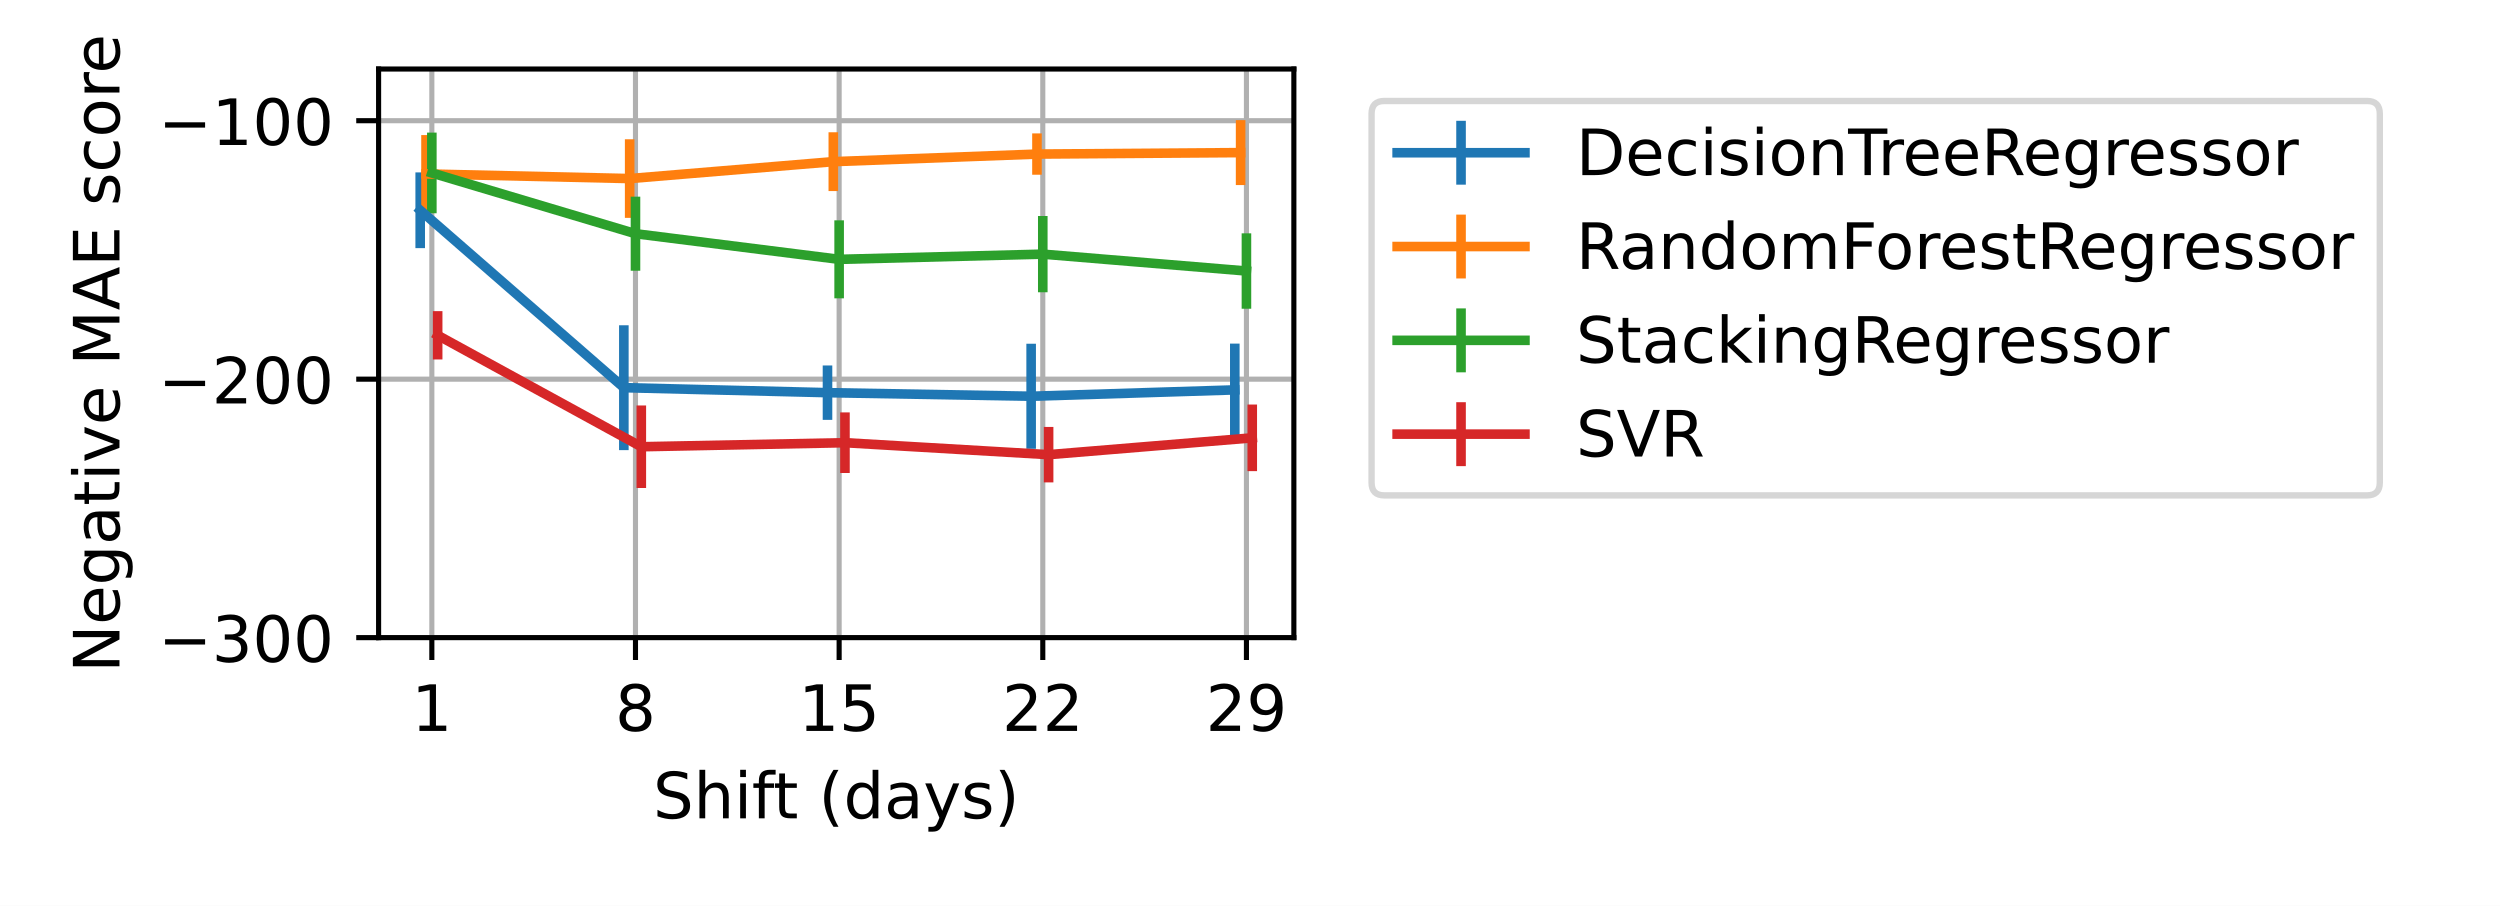
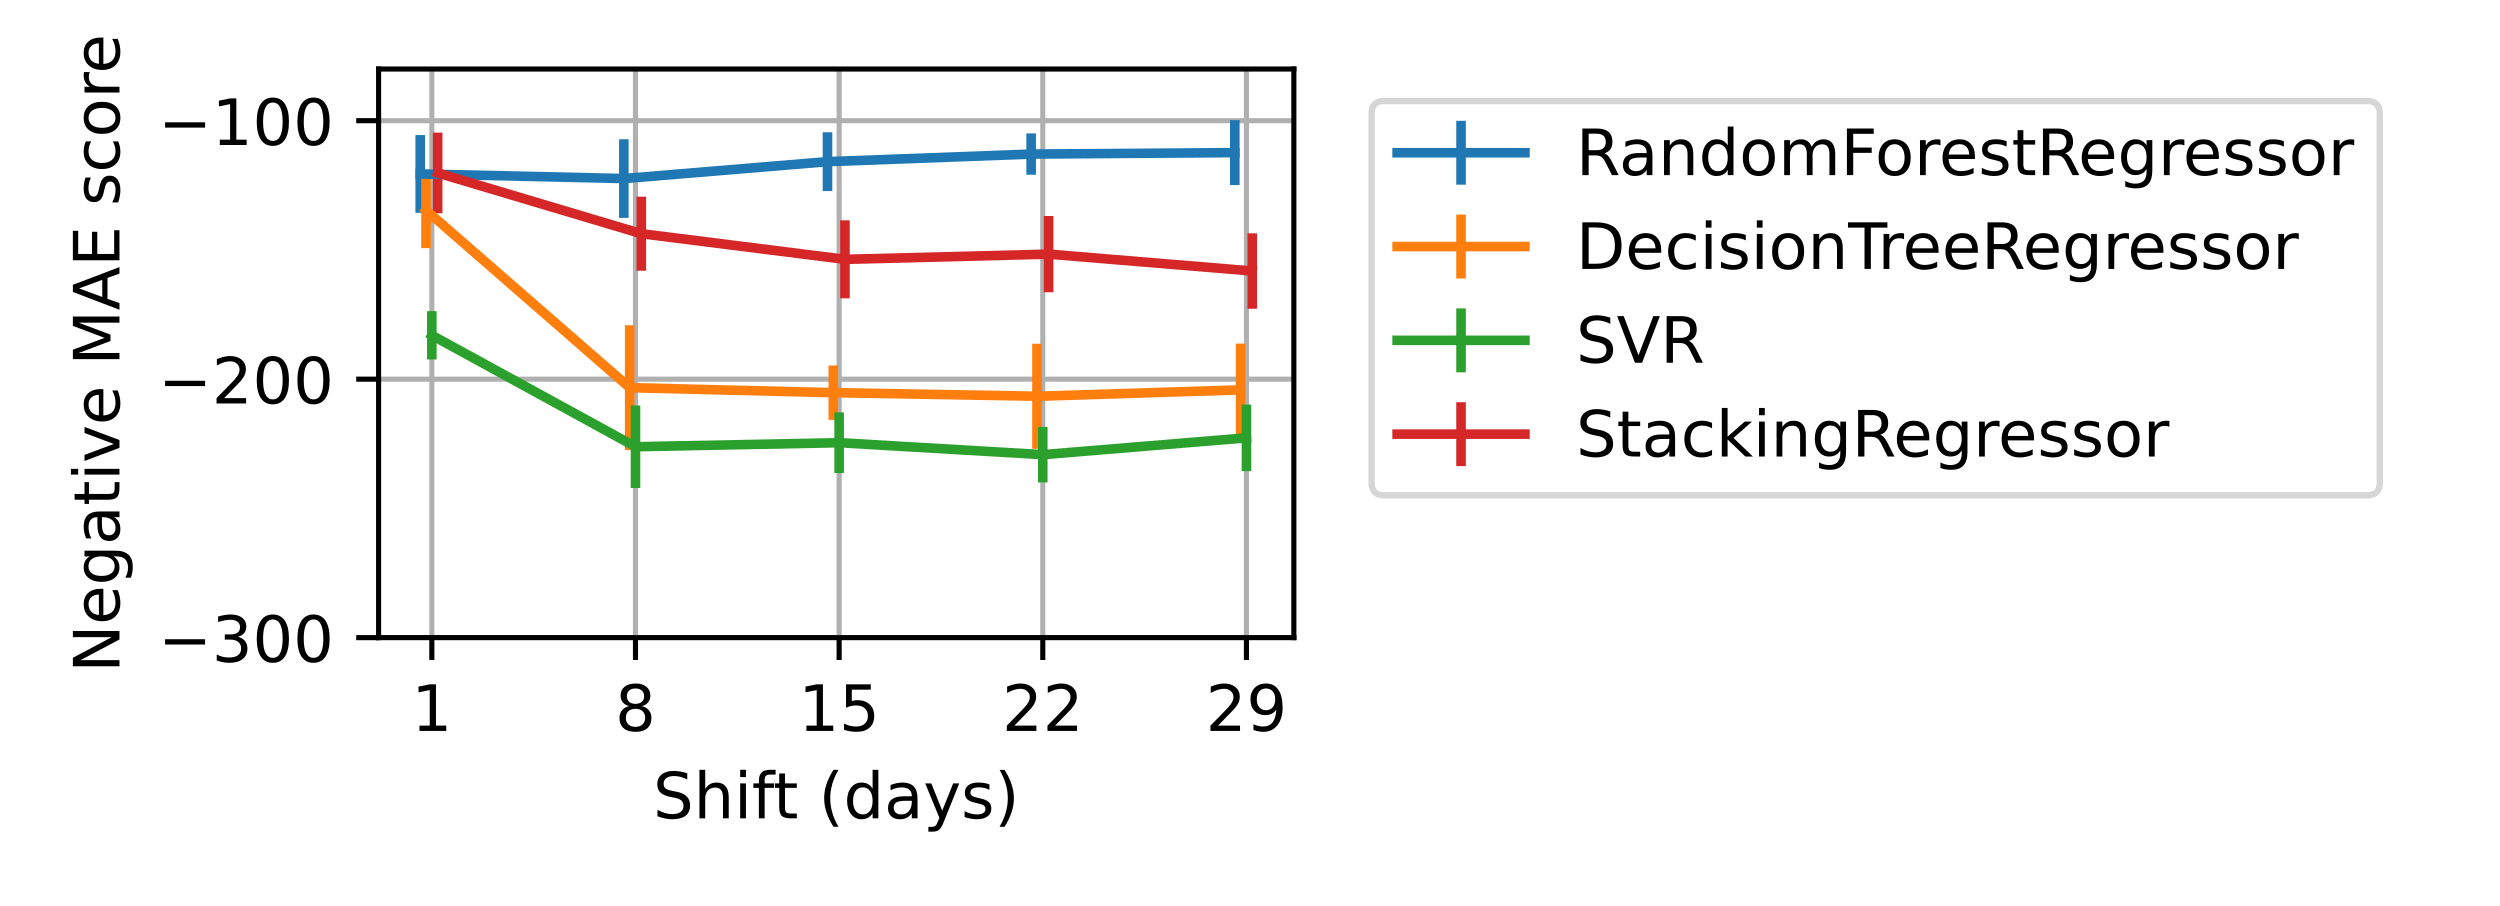
<svg xmlns="http://www.w3.org/2000/svg" xmlns:xlink="http://www.w3.org/1999/xlink" height="141.732pt" version="1.1" viewBox="0 0 391.181 141.732" width="391.181pt">
  <defs>
    <style type="text/css">*{stroke-linecap:butt;stroke-linejoin:round;}</style>
  </defs>
  <g id="figure_1">
    <g id="patch_1">
      <path d="M 0 141.732  L 391.181 141.732  L 391.181 0  L 0 0  z " style="fill:#ffffff;" />
    </g>
    <g id="axes_1">
      <g id="patch_2">
        <path d="M 59.24 99.772  L 202.453 99.772  L 202.453 10.8  L 59.24 10.8  z " style="fill:#ffffff;" />
      </g>
      <g id="matplotlib.axis_1">
        <g id="xtick_1">
          <g id="line2d_1">
-             <path clip-path="url(#p4bdf3815bc)" d="M 67.571 99.772  L 67.571 10.8  " style="fill:none;stroke:#b0b0b0;stroke-linecap:square;stroke-width:0.8;" />
+             <path clip-path="url(#p19b1b85a6e)" d="M 67.571 99.772  L 67.571 10.8  " style="fill:none;stroke:#b0b0b0;stroke-linecap:square;stroke-width:0.8;" />
          </g>
          <g id="line2d_2">
            <defs>
-               <path d="M 0 0  L 0 3.5  " id="mf55c6644b4" style="stroke:#000000;stroke-width:0.8;" />
-             </defs>
-             <g>
-               <use style="stroke:#000000;stroke-width:0.8;" x="67.571" xlink:href="#mf55c6644b4" y="99.772" />
+               <path d="M 0 0  L 0 3.5  " id="mcca32035dd" style="stroke:#000000;stroke-width:0.8;" />
+             </defs>
+             <g>
+               <use style="stroke:#000000;stroke-width:0.8;" x="67.571" xlink:href="#mcca32035dd" y="99.772" />
            </g>
          </g>
          <g id="text_1">
            <g transform="translate(64.38931 114.3707)scale(0.1 -0.1)">
              <defs>
                <path d="M 794 531  L 1825 531  L 1825 4091  L 703 3866  L 703 4441  L 1819 4666  L 2450 4666  L 2450 531  L 3481 531  L 3481 0  L 794 0  L 794 531  z " id="DejaVuSans-31" transform="scale(0.015625)" />
              </defs>
              <use xlink:href="#DejaVuSans-31" />
            </g>
          </g>
        </g>
        <g id="xtick_2">
          <g id="line2d_3">
-             <path clip-path="url(#p4bdf3815bc)" d="M 99.436 99.772  L 99.436 10.8  " style="fill:none;stroke:#b0b0b0;stroke-linecap:square;stroke-width:0.8;" />
+             <path clip-path="url(#p19b1b85a6e)" d="M 99.436 99.772  L 99.436 10.8  " style="fill:none;stroke:#b0b0b0;stroke-linecap:square;stroke-width:0.8;" />
          </g>
          <g id="line2d_4">
            <g>
-               <use style="stroke:#000000;stroke-width:0.8;" x="99.436" xlink:href="#mf55c6644b4" y="99.772" />
+               <use style="stroke:#000000;stroke-width:0.8;" x="99.436" xlink:href="#mcca32035dd" y="99.772" />
            </g>
          </g>
          <g id="text_2">
            <g transform="translate(96.25485 114.3707)scale(0.1 -0.1)">
              <defs>
                <path d="M 2034 2216  Q 1584 2216 1326 1975  Q 1069 1734 1069 1313  Q 1069 891 1326 650  Q 1584 409 2034 409  Q 2484 409 2743 651  Q 3003 894 3003 1313  Q 3003 1734 2745 1975  Q 2488 2216 2034 2216  z M 1403 2484  Q 997 2584 770 2862  Q 544 3141 544 3541  Q 544 4100 942 4425  Q 1341 4750 2034 4750  Q 2731 4750 3128 4425  Q 3525 4100 3525 3541  Q 3525 3141 3298 2862  Q 3072 2584 2669 2484  Q 3125 2378 3379 2068  Q 3634 1759 3634 1313  Q 3634 634 3220 271  Q 2806 -91 2034 -91  Q 1263 -91 848 271  Q 434 634 434 1313  Q 434 1759 690 2068  Q 947 2378 1403 2484  z M 1172 3481  Q 1172 3119 1398 2916  Q 1625 2713 2034 2713  Q 2441 2713 2670 2916  Q 2900 3119 2900 3481  Q 2900 3844 2670 4047  Q 2441 4250 2034 4250  Q 1625 4250 1398 4047  Q 1172 3844 1172 3481  z " id="DejaVuSans-38" transform="scale(0.015625)" />
              </defs>
              <use xlink:href="#DejaVuSans-38" />
            </g>
          </g>
        </g>
        <g id="xtick_3">
          <g id="line2d_5">
-             <path clip-path="url(#p4bdf3815bc)" d="M 131.302 99.772  L 131.302 10.8  " style="fill:none;stroke:#b0b0b0;stroke-linecap:square;stroke-width:0.8;" />
+             <path clip-path="url(#p19b1b85a6e)" d="M 131.302 99.772  L 131.302 10.8  " style="fill:none;stroke:#b0b0b0;stroke-linecap:square;stroke-width:0.8;" />
          </g>
          <g id="line2d_6">
            <g>
-               <use style="stroke:#000000;stroke-width:0.8;" x="131.302" xlink:href="#mf55c6644b4" y="99.772" />
+               <use style="stroke:#000000;stroke-width:0.8;" x="131.302" xlink:href="#mcca32035dd" y="99.772" />
            </g>
          </g>
          <g id="text_3">
            <g transform="translate(124.9391 114.3707)scale(0.1 -0.1)">
              <defs>
                <path d="M 691 4666  L 3169 4666  L 3169 4134  L 1269 4134  L 1269 2991  Q 1406 3038 1543 3061  Q 1681 3084 1819 3084  Q 2600 3084 3056 2656  Q 3513 2228 3513 1497  Q 3513 744 3044 326  Q 2575 -91 1722 -91  Q 1428 -91 1123 -41  Q 819 9 494 109  L 494 744  Q 775 591 1075 516  Q 1375 441 1709 441  Q 2250 441 2565 725  Q 2881 1009 2881 1497  Q 2881 1984 2565 2268  Q 2250 2553 1709 2553  Q 1456 2553 1204 2497  Q 953 2441 691 2322  L 691 4666  z " id="DejaVuSans-35" transform="scale(0.015625)" />
              </defs>
              <use xlink:href="#DejaVuSans-31" />
              <use x="63.623" xlink:href="#DejaVuSans-35" />
            </g>
          </g>
        </g>
        <g id="xtick_4">
          <g id="line2d_7">
-             <path clip-path="url(#p4bdf3815bc)" d="M 163.167 99.772  L 163.167 10.8  " style="fill:none;stroke:#b0b0b0;stroke-linecap:square;stroke-width:0.8;" />
+             <path clip-path="url(#p19b1b85a6e)" d="M 163.167 99.772  L 163.167 10.8  " style="fill:none;stroke:#b0b0b0;stroke-linecap:square;stroke-width:0.8;" />
          </g>
          <g id="line2d_8">
            <g>
-               <use style="stroke:#000000;stroke-width:0.8;" x="163.167" xlink:href="#mf55c6644b4" y="99.772" />
+               <use style="stroke:#000000;stroke-width:0.8;" x="163.167" xlink:href="#mcca32035dd" y="99.772" />
            </g>
          </g>
          <g id="text_4">
            <g transform="translate(156.8047 114.3707)scale(0.1 -0.1)">
              <defs>
                <path d="M 1228 531  L 3431 531  L 3431 0  L 469 0  L 469 531  Q 828 903 1448 1529  Q 2069 2156 2228 2338  Q 2531 2678 2651 2914  Q 2772 3150 2772 3378  Q 2772 3750 2511 3984  Q 2250 4219 1831 4219  Q 1534 4219 1204 4116  Q 875 4013 500 3803  L 500 4441  Q 881 4594 1212 4672  Q 1544 4750 1819 4750  Q 2544 4750 2975 4387  Q 3406 4025 3406 3419  Q 3406 3131 3298 2873  Q 3191 2616 2906 2266  Q 2828 2175 2409 1742  Q 1991 1309 1228 531  z " id="DejaVuSans-32" transform="scale(0.015625)" />
              </defs>
              <use xlink:href="#DejaVuSans-32" />
              <use x="63.623" xlink:href="#DejaVuSans-32" />
            </g>
          </g>
        </g>
        <g id="xtick_5">
          <g id="line2d_9">
-             <path clip-path="url(#p4bdf3815bc)" d="M 195.033 99.772  L 195.033 10.8  " style="fill:none;stroke:#b0b0b0;stroke-linecap:square;stroke-width:0.8;" />
+             <path clip-path="url(#p19b1b85a6e)" d="M 195.033 99.772  L 195.033 10.8  " style="fill:none;stroke:#b0b0b0;stroke-linecap:square;stroke-width:0.8;" />
          </g>
          <g id="line2d_10">
            <g>
-               <use style="stroke:#000000;stroke-width:0.8;" x="195.033" xlink:href="#mf55c6644b4" y="99.772" />
+               <use style="stroke:#000000;stroke-width:0.8;" x="195.033" xlink:href="#mcca32035dd" y="99.772" />
            </g>
          </g>
          <g id="text_5">
            <g transform="translate(188.6702 114.3707)scale(0.1 -0.1)">
              <defs>
                <path d="M 703 97  L 703 672  Q 941 559 1184 500  Q 1428 441 1663 441  Q 2288 441 2617 861  Q 2947 1281 2994 2138  Q 2813 1869 2534 1725  Q 2256 1581 1919 1581  Q 1219 1581 811 2004  Q 403 2428 403 3163  Q 403 3881 828 4315  Q 1253 4750 1959 4750  Q 2769 4750 3195 4129  Q 3622 3509 3622 2328  Q 3622 1225 3098 567  Q 2575 -91 1691 -91  Q 1453 -91 1209 -44  Q 966 3 703 97  z M 1959 2075  Q 2384 2075 2632 2365  Q 2881 2656 2881 3163  Q 2881 3666 2632 3958  Q 2384 4250 1959 4250  Q 1534 4250 1286 3958  Q 1038 3666 1038 3163  Q 1038 2656 1286 2365  Q 1534 2075 1959 2075  z " id="DejaVuSans-39" transform="scale(0.015625)" />
              </defs>
              <use xlink:href="#DejaVuSans-32" />
              <use x="63.623" xlink:href="#DejaVuSans-39" />
            </g>
          </g>
        </g>
        <g id="text_6">
          <g transform="translate(102.1886 128.0488)scale(0.1 -0.1)">
            <defs>
              <path d="M 3425 4513  L 3425 3897  Q 3066 4069 2747 4153  Q 2428 4238 2131 4238  Q 1616 4238 1336 4038  Q 1056 3838 1056 3469  Q 1056 3159 1242 3001  Q 1428 2844 1947 2747  L 2328 2669  Q 3034 2534 3370 2195  Q 3706 1856 3706 1288  Q 3706 609 3251 259  Q 2797 -91 1919 -91  Q 1588 -91 1214 -16  Q 841 59 441 206  L 441 856  Q 825 641 1194 531  Q 1563 422 1919 422  Q 2459 422 2753 634  Q 3047 847 3047 1241  Q 3047 1584 2836 1778  Q 2625 1972 2144 2069  L 1759 2144  Q 1053 2284 737 2584  Q 422 2884 422 3419  Q 422 4038 858 4394  Q 1294 4750 2059 4750  Q 2388 4750 2728 4690  Q 3069 4631 3425 4513  z " id="DejaVuSans-53" transform="scale(0.015625)" />
              <path d="M 3513 2113  L 3513 0  L 2938 0  L 2938 2094  Q 2938 2591 2744 2837  Q 2550 3084 2163 3084  Q 1697 3084 1428 2787  Q 1159 2491 1159 1978  L 1159 0  L 581 0  L 581 4863  L 1159 4863  L 1159 2956  Q 1366 3272 1645 3428  Q 1925 3584 2291 3584  Q 2894 3584 3203 3211  Q 3513 2838 3513 2113  z " id="DejaVuSans-68" transform="scale(0.015625)" />
              <path d="M 603 3500  L 1178 3500  L 1178 0  L 603 0  L 603 3500  z M 603 4863  L 1178 4863  L 1178 4134  L 603 4134  L 603 4863  z " id="DejaVuSans-69" transform="scale(0.015625)" />
              <path d="M 2375 4863  L 2375 4384  L 1825 4384  Q 1516 4384 1395 4259  Q 1275 4134 1275 3809  L 1275 3500  L 2222 3500  L 2222 3053  L 1275 3053  L 1275 0  L 697 0  L 697 3053  L 147 3053  L 147 3500  L 697 3500  L 697 3744  Q 697 4328 969 4595  Q 1241 4863 1831 4863  L 2375 4863  z " id="DejaVuSans-66" transform="scale(0.015625)" />
              <path d="M 1172 4494  L 1172 3500  L 2356 3500  L 2356 3053  L 1172 3053  L 1172 1153  Q 1172 725 1289 603  Q 1406 481 1766 481  L 2356 481  L 2356 0  L 1766 0  Q 1100 0 847 248  Q 594 497 594 1153  L 594 3053  L 172 3053  L 172 3500  L 594 3500  L 594 4494  L 1172 4494  z " id="DejaVuSans-74" transform="scale(0.015625)" />
              <path id="DejaVuSans-20" transform="scale(0.015625)" />
              <path d="M 1984 4856  Q 1566 4138 1362 3434  Q 1159 2731 1159 2009  Q 1159 1288 1364 580  Q 1569 -128 1984 -844  L 1484 -844  Q 1016 -109 783 600  Q 550 1309 550 2009  Q 550 2706 781 3412  Q 1013 4119 1484 4856  L 1984 4856  z " id="DejaVuSans-28" transform="scale(0.015625)" />
              <path d="M 2906 2969  L 2906 4863  L 3481 4863  L 3481 0  L 2906 0  L 2906 525  Q 2725 213 2448 61  Q 2172 -91 1784 -91  Q 1150 -91 751 415  Q 353 922 353 1747  Q 353 2572 751 3078  Q 1150 3584 1784 3584  Q 2172 3584 2448 3432  Q 2725 3281 2906 2969  z M 947 1747  Q 947 1113 1208 752  Q 1469 391 1925 391  Q 2381 391 2643 752  Q 2906 1113 2906 1747  Q 2906 2381 2643 2742  Q 2381 3103 1925 3103  Q 1469 3103 1208 2742  Q 947 2381 947 1747  z " id="DejaVuSans-64" transform="scale(0.015625)" />
              <path d="M 2194 1759  Q 1497 1759 1228 1600  Q 959 1441 959 1056  Q 959 750 1161 570  Q 1363 391 1709 391  Q 2188 391 2477 730  Q 2766 1069 2766 1631  L 2766 1759  L 2194 1759  z M 3341 1997  L 3341 0  L 2766 0  L 2766 531  Q 2569 213 2275 61  Q 1981 -91 1556 -91  Q 1019 -91 701 211  Q 384 513 384 1019  Q 384 1609 779 1909  Q 1175 2209 1959 2209  L 2766 2209  L 2766 2266  Q 2766 2663 2505 2880  Q 2244 3097 1772 3097  Q 1472 3097 1187 3025  Q 903 2953 641 2809  L 641 3341  Q 956 3463 1253 3523  Q 1550 3584 1831 3584  Q 2591 3584 2966 3190  Q 3341 2797 3341 1997  z " id="DejaVuSans-61" transform="scale(0.015625)" />
              <path d="M 2059 -325  Q 1816 -950 1584 -1140  Q 1353 -1331 966 -1331  L 506 -1331  L 506 -850  L 844 -850  Q 1081 -850 1212 -737  Q 1344 -625 1503 -206  L 1606 56  L 191 3500  L 800 3500  L 1894 763  L 2988 3500  L 3597 3500  L 2059 -325  z " id="DejaVuSans-79" transform="scale(0.015625)" />
              <path d="M 2834 3397  L 2834 2853  Q 2591 2978 2328 3040  Q 2066 3103 1784 3103  Q 1356 3103 1142 2972  Q 928 2841 928 2578  Q 928 2378 1081 2264  Q 1234 2150 1697 2047  L 1894 2003  Q 2506 1872 2764 1633  Q 3022 1394 3022 966  Q 3022 478 2636 193  Q 2250 -91 1575 -91  Q 1294 -91 989 -36  Q 684 19 347 128  L 347 722  Q 666 556 975 473  Q 1284 391 1588 391  Q 1994 391 2212 530  Q 2431 669 2431 922  Q 2431 1156 2273 1281  Q 2116 1406 1581 1522  L 1381 1569  Q 847 1681 609 1914  Q 372 2147 372 2553  Q 372 3047 722 3315  Q 1072 3584 1716 3584  Q 2034 3584 2315 3537  Q 2597 3491 2834 3397  z " id="DejaVuSans-73" transform="scale(0.015625)" />
              <path d="M 513 4856  L 1013 4856  Q 1481 4119 1714 3412  Q 1947 2706 1947 2009  Q 1947 1309 1714 600  Q 1481 -109 1013 -844  L 513 -844  Q 928 -128 1133 580  Q 1338 1288 1338 2009  Q 1338 2731 1133 3434  Q 928 4138 513 4856  z " id="DejaVuSans-29" transform="scale(0.015625)" />
            </defs>
            <use xlink:href="#DejaVuSans-53" />
            <use x="63.477" xlink:href="#DejaVuSans-68" />
            <use x="126.855" xlink:href="#DejaVuSans-69" />
            <use x="154.639" xlink:href="#DejaVuSans-66" />
            <use x="188.094" xlink:href="#DejaVuSans-74" />
            <use x="227.303" xlink:href="#DejaVuSans-20" />
            <use x="259.09" xlink:href="#DejaVuSans-28" />
            <use x="298.104" xlink:href="#DejaVuSans-64" />
            <use x="361.58" xlink:href="#DejaVuSans-61" />
            <use x="422.859" xlink:href="#DejaVuSans-79" />
            <use x="482.039" xlink:href="#DejaVuSans-73" />
            <use x="534.139" xlink:href="#DejaVuSans-29" />
          </g>
        </g>
      </g>
      <g id="matplotlib.axis_2">
        <g id="ytick_1">
          <g id="line2d_11">
-             <path clip-path="url(#p4bdf3815bc)" d="M 59.24 99.772  L 202.453 99.772  " style="fill:none;stroke:#b0b0b0;stroke-linecap:square;stroke-width:0.8;" />
+             <path clip-path="url(#p19b1b85a6e)" d="M 59.24 99.772  L 202.453 99.772  " style="fill:none;stroke:#b0b0b0;stroke-linecap:square;stroke-width:0.8;" />
          </g>
          <g id="line2d_12">
            <defs>
-               <path d="M 0 0  L -3.5 0  " id="m356c7e324c" style="stroke:#000000;stroke-width:0.8;" />
-             </defs>
-             <g>
-               <use style="stroke:#000000;stroke-width:0.8;" x="59.24" xlink:href="#m356c7e324c" y="99.772" />
+               <path d="M 0 0  L -3.5 0  " id="me8e43b6a7f" style="stroke:#000000;stroke-width:0.8;" />
+             </defs>
+             <g>
+               <use style="stroke:#000000;stroke-width:0.8;" x="59.24" xlink:href="#me8e43b6a7f" y="99.772" />
            </g>
          </g>
          <g id="text_7">
            <g transform="translate(24.77281 103.5715)scale(0.1 -0.1)">
              <defs>
                <path d="M 678 2272  L 4684 2272  L 4684 1741  L 678 1741  L 678 2272  z " id="DejaVuSans-2212" transform="scale(0.015625)" />
                <path d="M 2597 2516  Q 3050 2419 3304 2112  Q 3559 1806 3559 1356  Q 3559 666 3084 287  Q 2609 -91 1734 -91  Q 1441 -91 1130 -33  Q 819 25 488 141  L 488 750  Q 750 597 1062 519  Q 1375 441 1716 441  Q 2309 441 2620 675  Q 2931 909 2931 1356  Q 2931 1769 2642 2001  Q 2353 2234 1838 2234  L 1294 2234  L 1294 2753  L 1863 2753  Q 2328 2753 2575 2939  Q 2822 3125 2822 3475  Q 2822 3834 2567 4026  Q 2313 4219 1838 4219  Q 1578 4219 1281 4162  Q 984 4106 628 3988  L 628 4550  Q 988 4650 1302 4700  Q 1616 4750 1894 4750  Q 2613 4750 3031 4423  Q 3450 4097 3450 3541  Q 3450 3153 3228 2886  Q 3006 2619 2597 2516  z " id="DejaVuSans-33" transform="scale(0.015625)" />
                <path d="M 2034 4250  Q 1547 4250 1301 3770  Q 1056 3291 1056 2328  Q 1056 1369 1301 889  Q 1547 409 2034 409  Q 2525 409 2770 889  Q 3016 1369 3016 2328  Q 3016 3291 2770 3770  Q 2525 4250 2034 4250  z M 2034 4750  Q 2819 4750 3233 4129  Q 3647 3509 3647 2328  Q 3647 1150 3233 529  Q 2819 -91 2034 -91  Q 1250 -91 836 529  Q 422 1150 422 2328  Q 422 3509 836 4129  Q 1250 4750 2034 4750  z " id="DejaVuSans-30" transform="scale(0.015625)" />
              </defs>
              <use xlink:href="#DejaVuSans-2212" />
              <use x="83.789" xlink:href="#DejaVuSans-33" />
              <use x="147.412" xlink:href="#DejaVuSans-30" />
              <use x="211.035" xlink:href="#DejaVuSans-30" />
            </g>
          </g>
        </g>
        <g id="ytick_2">
          <g id="line2d_13">
-             <path clip-path="url(#p4bdf3815bc)" d="M 59.24 59.33  L 202.453 59.33  " style="fill:none;stroke:#b0b0b0;stroke-linecap:square;stroke-width:0.8;" />
+             <path clip-path="url(#p19b1b85a6e)" d="M 59.24 59.33  L 202.453 59.33  " style="fill:none;stroke:#b0b0b0;stroke-linecap:square;stroke-width:0.8;" />
          </g>
          <g id="line2d_14">
            <g>
-               <use style="stroke:#000000;stroke-width:0.8;" x="59.24" xlink:href="#m356c7e324c" y="59.33" />
+               <use style="stroke:#000000;stroke-width:0.8;" x="59.24" xlink:href="#me8e43b6a7f" y="59.33" />
            </g>
          </g>
          <g id="text_8">
            <g transform="translate(24.77281 63.12956)scale(0.1 -0.1)">
              <use xlink:href="#DejaVuSans-2212" />
              <use x="83.789" xlink:href="#DejaVuSans-32" />
              <use x="147.412" xlink:href="#DejaVuSans-30" />
              <use x="211.035" xlink:href="#DejaVuSans-30" />
            </g>
          </g>
        </g>
        <g id="ytick_3">
          <g id="line2d_15">
-             <path clip-path="url(#p4bdf3815bc)" d="M 59.24 18.888  L 202.453 18.888  " style="fill:none;stroke:#b0b0b0;stroke-linecap:square;stroke-width:0.8;" />
+             <path clip-path="url(#p19b1b85a6e)" d="M 59.24 18.888  L 202.453 18.888  " style="fill:none;stroke:#b0b0b0;stroke-linecap:square;stroke-width:0.8;" />
          </g>
          <g id="line2d_16">
            <g>
-               <use style="stroke:#000000;stroke-width:0.8;" x="59.24" xlink:href="#m356c7e324c" y="18.888" />
+               <use style="stroke:#000000;stroke-width:0.8;" x="59.24" xlink:href="#me8e43b6a7f" y="18.888" />
            </g>
          </g>
          <g id="text_9">
            <g transform="translate(24.77281 22.68761)scale(0.1 -0.1)">
              <use xlink:href="#DejaVuSans-2212" />
              <use x="83.789" xlink:href="#DejaVuSans-31" />
              <use x="147.412" xlink:href="#DejaVuSans-30" />
              <use x="211.035" xlink:href="#DejaVuSans-30" />
            </g>
          </g>
        </g>
        <g id="text_10">
          <g transform="translate(18.69312 105.2315)rotate(-90)scale(0.1 -0.1)">
            <defs>
              <path d="M 628 4666  L 1478 4666  L 3547 763  L 3547 4666  L 4159 4666  L 4159 0  L 3309 0  L 1241 3903  L 1241 0  L 628 0  L 628 4666  z " id="DejaVuSans-4e" transform="scale(0.015625)" />
              <path d="M 3597 1894  L 3597 1613  L 953 1613  Q 991 1019 1311 708  Q 1631 397 2203 397  Q 2534 397 2845 478  Q 3156 559 3463 722  L 3463 178  Q 3153 47 2828 -22  Q 2503 -91 2169 -91  Q 1331 -91 842 396  Q 353 884 353 1716  Q 353 2575 817 3079  Q 1281 3584 2069 3584  Q 2775 3584 3186 3129  Q 3597 2675 3597 1894  z M 3022 2063  Q 3016 2534 2758 2815  Q 2500 3097 2075 3097  Q 1594 3097 1305 2825  Q 1016 2553 972 2059  L 3022 2063  z " id="DejaVuSans-65" transform="scale(0.015625)" />
              <path d="M 2906 1791  Q 2906 2416 2648 2759  Q 2391 3103 1925 3103  Q 1463 3103 1205 2759  Q 947 2416 947 1791  Q 947 1169 1205 825  Q 1463 481 1925 481  Q 2391 481 2648 825  Q 2906 1169 2906 1791  z M 3481 434  Q 3481 -459 3084 -895  Q 2688 -1331 1869 -1331  Q 1566 -1331 1297 -1286  Q 1028 -1241 775 -1147  L 775 -588  Q 1028 -725 1275 -790  Q 1522 -856 1778 -856  Q 2344 -856 2625 -561  Q 2906 -266 2906 331  L 2906 616  Q 2728 306 2450 153  Q 2172 0 1784 0  Q 1141 0 747 490  Q 353 981 353 1791  Q 353 2603 747 3093  Q 1141 3584 1784 3584  Q 2172 3584 2450 3431  Q 2728 3278 2906 2969  L 2906 3500  L 3481 3500  L 3481 434  z " id="DejaVuSans-67" transform="scale(0.015625)" />
              <path d="M 191 3500  L 800 3500  L 1894 563  L 2988 3500  L 3597 3500  L 2284 0  L 1503 0  L 191 3500  z " id="DejaVuSans-76" transform="scale(0.015625)" />
              <path d="M 628 4666  L 1569 4666  L 2759 1491  L 3956 4666  L 4897 4666  L 4897 0  L 4281 0  L 4281 4097  L 3078 897  L 2444 897  L 1241 4097  L 1241 0  L 628 0  L 628 4666  z " id="DejaVuSans-4d" transform="scale(0.015625)" />
              <path d="M 2188 4044  L 1331 1722  L 3047 1722  L 2188 4044  z M 1831 4666  L 2547 4666  L 4325 0  L 3669 0  L 3244 1197  L 1141 1197  L 716 0  L 50 0  L 1831 4666  z " id="DejaVuSans-41" transform="scale(0.015625)" />
              <path d="M 628 4666  L 3578 4666  L 3578 4134  L 1259 4134  L 1259 2753  L 3481 2753  L 3481 2222  L 1259 2222  L 1259 531  L 3634 531  L 3634 0  L 628 0  L 628 4666  z " id="DejaVuSans-45" transform="scale(0.015625)" />
              <path d="M 3122 3366  L 3122 2828  Q 2878 2963 2633 3030  Q 2388 3097 2138 3097  Q 1578 3097 1268 2742  Q 959 2388 959 1747  Q 959 1106 1268 751  Q 1578 397 2138 397  Q 2388 397 2633 464  Q 2878 531 3122 666  L 3122 134  Q 2881 22 2623 -34  Q 2366 -91 2075 -91  Q 1284 -91 818 406  Q 353 903 353 1747  Q 353 2603 823 3093  Q 1294 3584 2113 3584  Q 2378 3584 2631 3529  Q 2884 3475 3122 3366  z " id="DejaVuSans-63" transform="scale(0.015625)" />
              <path d="M 1959 3097  Q 1497 3097 1228 2736  Q 959 2375 959 1747  Q 959 1119 1226 758  Q 1494 397 1959 397  Q 2419 397 2687 759  Q 2956 1122 2956 1747  Q 2956 2369 2687 2733  Q 2419 3097 1959 3097  z M 1959 3584  Q 2709 3584 3137 3096  Q 3566 2609 3566 1747  Q 3566 888 3137 398  Q 2709 -91 1959 -91  Q 1206 -91 779 398  Q 353 888 353 1747  Q 353 2609 779 3096  Q 1206 3584 1959 3584  z " id="DejaVuSans-6f" transform="scale(0.015625)" />
              <path d="M 2631 2963  Q 2534 3019 2420 3045  Q 2306 3072 2169 3072  Q 1681 3072 1420 2755  Q 1159 2438 1159 1844  L 1159 0  L 581 0  L 581 3500  L 1159 3500  L 1159 2956  Q 1341 3275 1631 3429  Q 1922 3584 2338 3584  Q 2397 3584 2469 3576  Q 2541 3569 2628 3553  L 2631 2963  z " id="DejaVuSans-72" transform="scale(0.015625)" />
            </defs>
            <use xlink:href="#DejaVuSans-4e" />
            <use x="74.805" xlink:href="#DejaVuSans-65" />
            <use x="136.328" xlink:href="#DejaVuSans-67" />
            <use x="199.805" xlink:href="#DejaVuSans-61" />
            <use x="261.084" xlink:href="#DejaVuSans-74" />
            <use x="300.293" xlink:href="#DejaVuSans-69" />
            <use x="328.076" xlink:href="#DejaVuSans-76" />
            <use x="387.256" xlink:href="#DejaVuSans-65" />
            <use x="448.779" xlink:href="#DejaVuSans-20" />
            <use x="480.566" xlink:href="#DejaVuSans-4d" />
            <use x="566.846" xlink:href="#DejaVuSans-41" />
            <use x="635.254" xlink:href="#DejaVuSans-45" />
            <use x="698.438" xlink:href="#DejaVuSans-20" />
            <use x="730.225" xlink:href="#DejaVuSans-73" />
            <use x="782.324" xlink:href="#DejaVuSans-63" />
            <use x="837.305" xlink:href="#DejaVuSans-6f" />
            <use x="898.486" xlink:href="#DejaVuSans-72" />
            <use x="937.35" xlink:href="#DejaVuSans-65" />
          </g>
        </g>
      </g>
      <g id="LineCollection_1">
-         <path clip-path="url(#p4bdf3815bc)" d="M 65.75 38.825  L 65.75 26.975  " style="fill:none;stroke:#1f77b4;stroke-width:1.5;" />
-         <path clip-path="url(#p4bdf3815bc)" d="M 97.615 70.43  L 97.615 50.891  " style="fill:none;stroke:#1f77b4;stroke-width:1.5;" />
-         <path clip-path="url(#p4bdf3815bc)" d="M 129.481 65.698  L 129.481 57.183  " style="fill:none;stroke:#1f77b4;stroke-width:1.5;" />
-         <path clip-path="url(#p4bdf3815bc)" d="M 161.346 70.222  L 161.346 53.785  " style="fill:none;stroke:#1f77b4;stroke-width:1.5;" />
-         <path clip-path="url(#p4bdf3815bc)" d="M 193.212 68.247  L 193.212 53.765  " style="fill:none;stroke:#1f77b4;stroke-width:1.5;" />
+         <path clip-path="url(#p19b1b85a6e)" d="M 65.75 33.299  L 65.75 21.132  " style="fill:none;stroke:#1f77b4;stroke-width:1.5;" />
+         <path clip-path="url(#p19b1b85a6e)" d="M 97.615 34.091  L 97.615 21.791  " style="fill:none;stroke:#1f77b4;stroke-width:1.5;" />
+         <path clip-path="url(#p19b1b85a6e)" d="M 129.481 29.897  L 129.481 20.691  " style="fill:none;stroke:#1f77b4;stroke-width:1.5;" />
+         <path clip-path="url(#p19b1b85a6e)" d="M 161.346 27.346  L 161.346 20.872  " style="fill:none;stroke:#1f77b4;stroke-width:1.5;" />
+         <path clip-path="url(#p19b1b85a6e)" d="M 193.212 28.958  L 193.212 18.8  " style="fill:none;stroke:#1f77b4;stroke-width:1.5;" />
      </g>
      <g id="LineCollection_2">
-         <path clip-path="url(#p4bdf3815bc)" d="M 66.66 33.299  L 66.66 21.132  " style="fill:none;stroke:#ff7f0e;stroke-width:1.5;" />
-         <path clip-path="url(#p4bdf3815bc)" d="M 98.526 34.091  L 98.526 21.791  " style="fill:none;stroke:#ff7f0e;stroke-width:1.5;" />
-         <path clip-path="url(#p4bdf3815bc)" d="M 130.391 29.897  L 130.391 20.691  " style="fill:none;stroke:#ff7f0e;stroke-width:1.5;" />
-         <path clip-path="url(#p4bdf3815bc)" d="M 162.257 27.346  L 162.257 20.872  " style="fill:none;stroke:#ff7f0e;stroke-width:1.5;" />
-         <path clip-path="url(#p4bdf3815bc)" d="M 194.122 28.958  L 194.122 18.8  " style="fill:none;stroke:#ff7f0e;stroke-width:1.5;" />
+         <path clip-path="url(#p19b1b85a6e)" d="M 66.66 38.825  L 66.66 26.975  " style="fill:none;stroke:#ff7f0e;stroke-width:1.5;" />
+         <path clip-path="url(#p19b1b85a6e)" d="M 98.526 70.43  L 98.526 50.891  " style="fill:none;stroke:#ff7f0e;stroke-width:1.5;" />
+         <path clip-path="url(#p19b1b85a6e)" d="M 130.391 65.698  L 130.391 57.183  " style="fill:none;stroke:#ff7f0e;stroke-width:1.5;" />
+         <path clip-path="url(#p19b1b85a6e)" d="M 162.257 70.222  L 162.257 53.785  " style="fill:none;stroke:#ff7f0e;stroke-width:1.5;" />
+         <path clip-path="url(#p19b1b85a6e)" d="M 194.122 68.247  L 194.122 53.765  " style="fill:none;stroke:#ff7f0e;stroke-width:1.5;" />
      </g>
      <g id="LineCollection_3">
-         <path clip-path="url(#p4bdf3815bc)" d="M 67.571 33.374  L 67.571 20.753  " style="fill:none;stroke:#2ca02c;stroke-width:1.5;" />
-         <path clip-path="url(#p4bdf3815bc)" d="M 99.436 42.362  L 99.436 30.774  " style="fill:none;stroke:#2ca02c;stroke-width:1.5;" />
-         <path clip-path="url(#p4bdf3815bc)" d="M 131.302 46.68  L 131.302 34.48  " style="fill:none;stroke:#2ca02c;stroke-width:1.5;" />
-         <path clip-path="url(#p4bdf3815bc)" d="M 163.167 45.732  L 163.167 33.8  " style="fill:none;stroke:#2ca02c;stroke-width:1.5;" />
-         <path clip-path="url(#p4bdf3815bc)" d="M 195.033 48.304  L 195.033 36.509  " style="fill:none;stroke:#2ca02c;stroke-width:1.5;" />
+         <path clip-path="url(#p19b1b85a6e)" d="M 67.571 56.242  L 67.571 48.68  " style="fill:none;stroke:#2ca02c;stroke-width:1.5;" />
+         <path clip-path="url(#p19b1b85a6e)" d="M 99.436 76.361  L 99.436 63.445  " style="fill:none;stroke:#2ca02c;stroke-width:1.5;" />
+         <path clip-path="url(#p19b1b85a6e)" d="M 131.302 74.014  L 131.302 64.526  " style="fill:none;stroke:#2ca02c;stroke-width:1.5;" />
+         <path clip-path="url(#p19b1b85a6e)" d="M 163.167 75.485  L 163.167 66.799  " style="fill:none;stroke:#2ca02c;stroke-width:1.5;" />
+         <path clip-path="url(#p19b1b85a6e)" d="M 195.033 73.715  L 195.033 63.303  " style="fill:none;stroke:#2ca02c;stroke-width:1.5;" />
      </g>
      <g id="LineCollection_4">
-         <path clip-path="url(#p4bdf3815bc)" d="M 68.481 56.242  L 68.481 48.68  " style="fill:none;stroke:#d62728;stroke-width:1.5;" />
-         <path clip-path="url(#p4bdf3815bc)" d="M 100.347 76.361  L 100.347 63.445  " style="fill:none;stroke:#d62728;stroke-width:1.5;" />
-         <path clip-path="url(#p4bdf3815bc)" d="M 132.212 74.014  L 132.212 64.526  " style="fill:none;stroke:#d62728;stroke-width:1.5;" />
-         <path clip-path="url(#p4bdf3815bc)" d="M 164.078 75.485  L 164.078 66.799  " style="fill:none;stroke:#d62728;stroke-width:1.5;" />
-         <path clip-path="url(#p4bdf3815bc)" d="M 195.943 73.715  L 195.943 63.303  " style="fill:none;stroke:#d62728;stroke-width:1.5;" />
+         <path clip-path="url(#p19b1b85a6e)" d="M 68.481 33.374  L 68.481 20.753  " style="fill:none;stroke:#d62728;stroke-width:1.5;" />
+         <path clip-path="url(#p19b1b85a6e)" d="M 100.347 42.362  L 100.347 30.774  " style="fill:none;stroke:#d62728;stroke-width:1.5;" />
+         <path clip-path="url(#p19b1b85a6e)" d="M 132.212 46.68  L 132.212 34.48  " style="fill:none;stroke:#d62728;stroke-width:1.5;" />
+         <path clip-path="url(#p19b1b85a6e)" d="M 164.078 45.732  L 164.078 33.8  " style="fill:none;stroke:#d62728;stroke-width:1.5;" />
+         <path clip-path="url(#p19b1b85a6e)" d="M 195.943 48.304  L 195.943 36.509  " style="fill:none;stroke:#d62728;stroke-width:1.5;" />
      </g>
      <g id="line2d_17">
-         <path clip-path="url(#p4bdf3815bc)" d="M 65.75 32.9  L 97.615 60.66  L 129.481 61.441  L 161.346 62.003  L 193.212 61.006  " style="fill:none;stroke:#1f77b4;stroke-linecap:square;stroke-width:1.5;" />
+         <path clip-path="url(#p19b1b85a6e)" d="M 65.75 27.216  L 97.615 27.941  L 129.481 25.294  L 161.346 24.109  L 193.212 23.879  " style="fill:none;stroke:#1f77b4;stroke-linecap:square;stroke-width:1.5;" />
      </g>
      <g id="line2d_18">
-         <path clip-path="url(#p4bdf3815bc)" d="M 66.66 27.216  L 98.526 27.941  L 130.391 25.294  L 162.257 24.109  L 194.122 23.879  " style="fill:none;stroke:#ff7f0e;stroke-linecap:square;stroke-width:1.5;" />
+         <path clip-path="url(#p19b1b85a6e)" d="M 66.66 32.9  L 98.526 60.66  L 130.391 61.441  L 162.257 62.003  L 194.122 61.006  " style="fill:none;stroke:#ff7f0e;stroke-linecap:square;stroke-width:1.5;" />
      </g>
      <g id="line2d_19">
-         <path clip-path="url(#p4bdf3815bc)" d="M 67.571 27.064  L 99.436 36.568  L 131.302 40.58  L 163.167 39.766  L 195.033 42.407  " style="fill:none;stroke:#2ca02c;stroke-linecap:square;stroke-width:1.5;" />
+         <path clip-path="url(#p19b1b85a6e)" d="M 67.571 52.461  L 99.436 69.903  L 131.302 69.27  L 163.167 71.142  L 195.033 68.509  " style="fill:none;stroke:#2ca02c;stroke-linecap:square;stroke-width:1.5;" />
      </g>
      <g id="line2d_20">
-         <path clip-path="url(#p4bdf3815bc)" d="M 68.481 52.461  L 100.347 69.903  L 132.212 69.27  L 164.078 71.142  L 195.943 68.509  " style="fill:none;stroke:#d62728;stroke-linecap:square;stroke-width:1.5;" />
+         <path clip-path="url(#p19b1b85a6e)" d="M 68.481 27.064  L 100.347 36.568  L 132.212 40.58  L 164.078 39.766  L 195.943 42.407  " style="fill:none;stroke:#d62728;stroke-linecap:square;stroke-width:1.5;" />
      </g>
      <g id="patch_3">
        <path d="M 59.24 99.772  L 59.24 10.8  " style="fill:none;stroke:#000000;stroke-linecap:square;stroke-linejoin:miter;stroke-width:0.8;" />
      </g>
      <g id="patch_4">
        <path d="M 202.453 99.772  L 202.453 10.8  " style="fill:none;stroke:#000000;stroke-linecap:square;stroke-linejoin:miter;stroke-width:0.8;" />
      </g>
      <g id="patch_5">
        <path d="M 59.24 99.772  L 202.453 99.772  " style="fill:none;stroke:#000000;stroke-linecap:square;stroke-linejoin:miter;stroke-width:0.8;" />
      </g>
      <g id="patch_6">
        <path d="M 59.24 10.8  L 202.453 10.8  " style="fill:none;stroke:#000000;stroke-linecap:square;stroke-linejoin:miter;stroke-width:0.8;" />
      </g>
      <g id="legend_1">
        <g id="patch_7">
          <path d="M 216.613 77.513  L 370.374 77.513  Q 372.374 77.513 372.374 75.513  L 372.374 17.8  Q 372.374 15.8 370.374 15.8  L 216.613 15.8  Q 214.613 15.8 214.613 17.8  L 214.613 75.513  Q 214.613 77.513 216.613 77.513  z " style="fill:#ffffff;opacity:0.8;stroke:#cccccc;stroke-linejoin:miter;" />
        </g>
        <g id="LineCollection_5">
          <path d="M 228.613 28.898  L 228.613 18.898  " style="fill:none;stroke:#1f77b4;stroke-width:1.5;" />
        </g>
        <g id="line2d_21">
          <path d="M 218.613 23.898  L 238.613 23.898  " style="fill:none;stroke:#1f77b4;stroke-linecap:square;stroke-width:1.5;" />
        </g>
        <g id="line2d_22" />
        <g id="text_11">
          <g transform="translate(246.6135 27.39844)scale(0.1 -0.1)">
            <defs>
+               <path d="M 2841 2188  Q 3044 2119 3236 1894  Q 3428 1669 3622 1275  L 4263 0  L 3584 0  L 2988 1197  Q 2756 1666 2539 1819  Q 2322 1972 1947 1972  L 1259 1972  L 1259 0  L 628 0  L 628 4666  L 2053 4666  Q 2853 4666 3247 4331  Q 3641 3997 3641 3322  Q 3641 2881 3436 2590  Q 3231 2300 2841 2188  z M 1259 4147  L 1259 2491  L 2053 2491  Q 2509 2491 2742 2702  Q 2975 2913 2975 3322  Q 2975 3731 2742 3939  Q 2509 4147 2053 4147  L 1259 4147  z " id="DejaVuSans-52" transform="scale(0.015625)" />
+               <path d="M 3513 2113  L 3513 0  L 2938 0  L 2938 2094  Q 2938 2591 2744 2837  Q 2550 3084 2163 3084  Q 1697 3084 1428 2787  Q 1159 2491 1159 1978  L 1159 0  L 581 0  L 581 3500  L 1159 3500  L 1159 2956  Q 1366 3272 1645 3428  Q 1925 3584 2291 3584  Q 2894 3584 3203 3211  Q 3513 2838 3513 2113  z " id="DejaVuSans-6e" transform="scale(0.015625)" />
+               <path d="M 3328 2828  Q 3544 3216 3844 3400  Q 4144 3584 4550 3584  Q 5097 3584 5394 3201  Q 5691 2819 5691 2113  L 5691 0  L 5113 0  L 5113 2094  Q 5113 2597 4934 2840  Q 4756 3084 4391 3084  Q 3944 3084 3684 2787  Q 3425 2491 3425 1978  L 3425 0  L 2847 0  L 2847 2094  Q 2847 2600 2669 2842  Q 2491 3084 2119 3084  Q 1678 3084 1418 2786  Q 1159 2488 1159 1978  L 1159 0  L 581 0  L 581 3500  L 1159 3500  L 1159 2956  Q 1356 3278 1631 3431  Q 1906 3584 2284 3584  Q 2666 3584 2933 3390  Q 3200 3197 3328 2828  z " id="DejaVuSans-6d" transform="scale(0.015625)" />
+               <path d="M 628 4666  L 3309 4666  L 3309 4134  L 1259 4134  L 1259 2759  L 3109 2759  L 3109 2228  L 1259 2228  L 1259 0  L 628 0  L 628 4666  z " id="DejaVuSans-46" transform="scale(0.015625)" />
+             </defs>
+             <use xlink:href="#DejaVuSans-52" />
+             <use x="67.232" xlink:href="#DejaVuSans-61" />
+             <use x="128.512" xlink:href="#DejaVuSans-6e" />
+             <use x="191.891" xlink:href="#DejaVuSans-64" />
+             <use x="255.367" xlink:href="#DejaVuSans-6f" />
+             <use x="316.549" xlink:href="#DejaVuSans-6d" />
+             <use x="413.961" xlink:href="#DejaVuSans-46" />
+             <use x="467.855" xlink:href="#DejaVuSans-6f" />
+             <use x="529.037" xlink:href="#DejaVuSans-72" />
+             <use x="567.9" xlink:href="#DejaVuSans-65" />
+             <use x="629.424" xlink:href="#DejaVuSans-73" />
+             <use x="681.523" xlink:href="#DejaVuSans-74" />
+             <use x="720.732" xlink:href="#DejaVuSans-52" />
+             <use x="785.715" xlink:href="#DejaVuSans-65" />
+             <use x="847.238" xlink:href="#DejaVuSans-67" />
+             <use x="910.715" xlink:href="#DejaVuSans-72" />
+             <use x="949.578" xlink:href="#DejaVuSans-65" />
+             <use x="1011.102" xlink:href="#DejaVuSans-73" />
+             <use x="1063.201" xlink:href="#DejaVuSans-73" />
+             <use x="1115.301" xlink:href="#DejaVuSans-6f" />
+             <use x="1176.482" xlink:href="#DejaVuSans-72" />
+           </g>
+         </g>
+         <g id="LineCollection_6">
+           <path d="M 228.613 43.577  L 228.613 33.577  " style="fill:none;stroke:#ff7f0e;stroke-width:1.5;" />
+         </g>
+         <g id="line2d_23">
+           <path d="M 218.613 38.577  L 238.613 38.577  " style="fill:none;stroke:#ff7f0e;stroke-linecap:square;stroke-width:1.5;" />
+         </g>
+         <g id="line2d_24" />
+         <g id="text_12">
+           <g transform="translate(246.6135 42.07656)scale(0.1 -0.1)">
+             <defs>
              <path d="M 1259 4147  L 1259 519  L 2022 519  Q 2988 519 3436 956  Q 3884 1394 3884 2338  Q 3884 3275 3436 3711  Q 2988 4147 2022 4147  L 1259 4147  z M 628 4666  L 1925 4666  Q 3281 4666 3915 4102  Q 4550 3538 4550 2338  Q 4550 1131 3912 565  Q 3275 0 1925 0  L 628 0  L 628 4666  z " id="DejaVuSans-44" transform="scale(0.015625)" />
-               <path d="M 3513 2113  L 3513 0  L 2938 0  L 2938 2094  Q 2938 2591 2744 2837  Q 2550 3084 2163 3084  Q 1697 3084 1428 2787  Q 1159 2491 1159 1978  L 1159 0  L 581 0  L 581 3500  L 1159 3500  L 1159 2956  Q 1366 3272 1645 3428  Q 1925 3584 2291 3584  Q 2894 3584 3203 3211  Q 3513 2838 3513 2113  z " id="DejaVuSans-6e" transform="scale(0.015625)" />
              <path d="M -19 4666  L 3928 4666  L 3928 4134  L 2272 4134  L 2272 0  L 1638 0  L 1638 4134  L -19 4134  L -19 4666  z " id="DejaVuSans-54" transform="scale(0.015625)" />
-               <path d="M 2841 2188  Q 3044 2119 3236 1894  Q 3428 1669 3622 1275  L 4263 0  L 3584 0  L 2988 1197  Q 2756 1666 2539 1819  Q 2322 1972 1947 1972  L 1259 1972  L 1259 0  L 628 0  L 628 4666  L 2053 4666  Q 2853 4666 3247 4331  Q 3641 3997 3641 3322  Q 3641 2881 3436 2590  Q 3231 2300 2841 2188  z M 1259 4147  L 1259 2491  L 2053 2491  Q 2509 2491 2742 2702  Q 2975 2913 2975 3322  Q 2975 3731 2742 3939  Q 2509 4147 2053 4147  L 1259 4147  z " id="DejaVuSans-52" transform="scale(0.015625)" />
            </defs>
            <use xlink:href="#DejaVuSans-44" />
            <use x="77.002" xlink:href="#DejaVuSans-65" />
            <use x="138.525" xlink:href="#DejaVuSans-63" />
            <use x="193.506" xlink:href="#DejaVuSans-69" />
            <use x="221.289" xlink:href="#DejaVuSans-73" />
            <use x="273.389" xlink:href="#DejaVuSans-69" />
            <use x="301.172" xlink:href="#DejaVuSans-6f" />
            <use x="362.354" xlink:href="#DejaVuSans-6e" />
            <use x="425.732" xlink:href="#DejaVuSans-54" />
            <use x="472.066" xlink:href="#DejaVuSans-72" />
            <use x="510.93" xlink:href="#DejaVuSans-65" />
            <use x="572.453" xlink:href="#DejaVuSans-65" />
            <use x="633.977" xlink:href="#DejaVuSans-52" />
            <use x="698.959" xlink:href="#DejaVuSans-65" />
            <use x="760.482" xlink:href="#DejaVuSans-67" />
            <use x="823.959" xlink:href="#DejaVuSans-72" />
            <use x="862.822" xlink:href="#DejaVuSans-65" />
            <use x="924.346" xlink:href="#DejaVuSans-73" />
            <use x="976.445" xlink:href="#DejaVuSans-73" />
            <use x="1028.545" xlink:href="#DejaVuSans-6f" />
            <use x="1089.727" xlink:href="#DejaVuSans-72" />
          </g>
        </g>
-         <g id="LineCollection_6">
-           <path d="M 228.613 43.577  L 228.613 33.577  " style="fill:none;stroke:#ff7f0e;stroke-width:1.5;" />
-         </g>
-         <g id="line2d_23">
-           <path d="M 218.613 38.577  L 238.613 38.577  " style="fill:none;stroke:#ff7f0e;stroke-linecap:square;stroke-width:1.5;" />
-         </g>
-         <g id="line2d_24" />
-         <g id="text_12">
-           <g transform="translate(246.6135 42.07656)scale(0.1 -0.1)">
-             <defs>
-               <path d="M 3328 2828  Q 3544 3216 3844 3400  Q 4144 3584 4550 3584  Q 5097 3584 5394 3201  Q 5691 2819 5691 2113  L 5691 0  L 5113 0  L 5113 2094  Q 5113 2597 4934 2840  Q 4756 3084 4391 3084  Q 3944 3084 3684 2787  Q 3425 2491 3425 1978  L 3425 0  L 2847 0  L 2847 2094  Q 2847 2600 2669 2842  Q 2491 3084 2119 3084  Q 1678 3084 1418 2786  Q 1159 2488 1159 1978  L 1159 0  L 581 0  L 581 3500  L 1159 3500  L 1159 2956  Q 1356 3278 1631 3431  Q 1906 3584 2284 3584  Q 2666 3584 2933 3390  Q 3200 3197 3328 2828  z " id="DejaVuSans-6d" transform="scale(0.015625)" />
-               <path d="M 628 4666  L 3309 4666  L 3309 4134  L 1259 4134  L 1259 2759  L 3109 2759  L 3109 2228  L 1259 2228  L 1259 0  L 628 0  L 628 4666  z " id="DejaVuSans-46" transform="scale(0.015625)" />
-             </defs>
-             <use xlink:href="#DejaVuSans-52" />
-             <use x="67.232" xlink:href="#DejaVuSans-61" />
-             <use x="128.512" xlink:href="#DejaVuSans-6e" />
-             <use x="191.891" xlink:href="#DejaVuSans-64" />
-             <use x="255.367" xlink:href="#DejaVuSans-6f" />
-             <use x="316.549" xlink:href="#DejaVuSans-6d" />
-             <use x="413.961" xlink:href="#DejaVuSans-46" />
-             <use x="467.855" xlink:href="#DejaVuSans-6f" />
-             <use x="529.037" xlink:href="#DejaVuSans-72" />
-             <use x="567.9" xlink:href="#DejaVuSans-65" />
-             <use x="629.424" xlink:href="#DejaVuSans-73" />
-             <use x="681.523" xlink:href="#DejaVuSans-74" />
-             <use x="720.732" xlink:href="#DejaVuSans-52" />
-             <use x="785.715" xlink:href="#DejaVuSans-65" />
-             <use x="847.238" xlink:href="#DejaVuSans-67" />
-             <use x="910.715" xlink:href="#DejaVuSans-72" />
-             <use x="949.578" xlink:href="#DejaVuSans-65" />
-             <use x="1011.102" xlink:href="#DejaVuSans-73" />
-             <use x="1063.201" xlink:href="#DejaVuSans-73" />
-             <use x="1115.301" xlink:href="#DejaVuSans-6f" />
-             <use x="1176.482" xlink:href="#DejaVuSans-72" />
-           </g>
-         </g>
        <g id="LineCollection_7">
          <path d="M 228.613 58.255  L 228.613 48.255  " style="fill:none;stroke:#2ca02c;stroke-width:1.5;" />
        </g>
        <g id="line2d_25">
          <path d="M 218.613 53.255  L 238.613 53.255  " style="fill:none;stroke:#2ca02c;stroke-linecap:square;stroke-width:1.5;" />
        </g>
        <g id="line2d_26" />
        <g id="text_13">
          <g transform="translate(246.6135 56.75469)scale(0.1 -0.1)">
+             <defs>
+               <path d="M 1831 0  L 50 4666  L 709 4666  L 2188 738  L 3669 4666  L 4325 4666  L 2547 0  L 1831 0  z " id="DejaVuSans-56" transform="scale(0.015625)" />
+             </defs>
+             <use xlink:href="#DejaVuSans-53" />
+             <use x="63.477" xlink:href="#DejaVuSans-56" />
+             <use x="131.885" xlink:href="#DejaVuSans-52" />
+           </g>
+         </g>
+         <g id="LineCollection_8">
+           <path d="M 228.613 72.933  L 228.613 62.933  " style="fill:none;stroke:#d62728;stroke-width:1.5;" />
+         </g>
+         <g id="line2d_27">
+           <path d="M 218.613 67.933  L 238.613 67.933  " style="fill:none;stroke:#d62728;stroke-linecap:square;stroke-width:1.5;" />
+         </g>
+         <g id="line2d_28" />
+         <g id="text_14">
+           <g transform="translate(246.6135 71.43281)scale(0.1 -0.1)">
            <defs>
              <path d="M 581 4863  L 1159 4863  L 1159 1991  L 2875 3500  L 3609 3500  L 1753 1863  L 3688 0  L 2938 0  L 1159 1709  L 1159 0  L 581 0  L 581 4863  z " id="DejaVuSans-6b" transform="scale(0.015625)" />
            </defs>
            <use xlink:href="#DejaVuSans-53" />
            <use x="63.477" xlink:href="#DejaVuSans-74" />
            <use x="102.686" xlink:href="#DejaVuSans-61" />
            <use x="163.965" xlink:href="#DejaVuSans-63" />
            <use x="218.945" xlink:href="#DejaVuSans-6b" />
            <use x="276.855" xlink:href="#DejaVuSans-69" />
            <use x="304.639" xlink:href="#DejaVuSans-6e" />
            <use x="368.018" xlink:href="#DejaVuSans-67" />
            <use x="431.494" xlink:href="#DejaVuSans-52" />
            <use x="496.477" xlink:href="#DejaVuSans-65" />
            <use x="558" xlink:href="#DejaVuSans-67" />
            <use x="621.477" xlink:href="#DejaVuSans-72" />
            <use x="660.34" xlink:href="#DejaVuSans-65" />
            <use x="721.863" xlink:href="#DejaVuSans-73" />
            <use x="773.963" xlink:href="#DejaVuSans-73" />
            <use x="826.062" xlink:href="#DejaVuSans-6f" />
            <use x="887.244" xlink:href="#DejaVuSans-72" />
          </g>
        </g>
-         <g id="LineCollection_8">
-           <path d="M 228.613 72.933  L 228.613 62.933  " style="fill:none;stroke:#d62728;stroke-width:1.5;" />
-         </g>
-         <g id="line2d_27">
-           <path d="M 218.613 67.933  L 238.613 67.933  " style="fill:none;stroke:#d62728;stroke-linecap:square;stroke-width:1.5;" />
-         </g>
-         <g id="line2d_28" />
-         <g id="text_14">
-           <g transform="translate(246.6135 71.43281)scale(0.1 -0.1)">
-             <defs>
-               <path d="M 1831 0  L 50 4666  L 709 4666  L 2188 738  L 3669 4666  L 4325 4666  L 2547 0  L 1831 0  z " id="DejaVuSans-56" transform="scale(0.015625)" />
-             </defs>
-             <use xlink:href="#DejaVuSans-53" />
-             <use x="63.477" xlink:href="#DejaVuSans-56" />
-             <use x="131.885" xlink:href="#DejaVuSans-52" />
-           </g>
-         </g>
      </g>
    </g>
  </g>
  <defs>
-     <clipPath id="p4bdf3815bc">
+     <clipPath id="p19b1b85a6e">
      <rect height="88.972" width="143.213" x="59.24" y="10.8" />
    </clipPath>
  </defs>
</svg>
